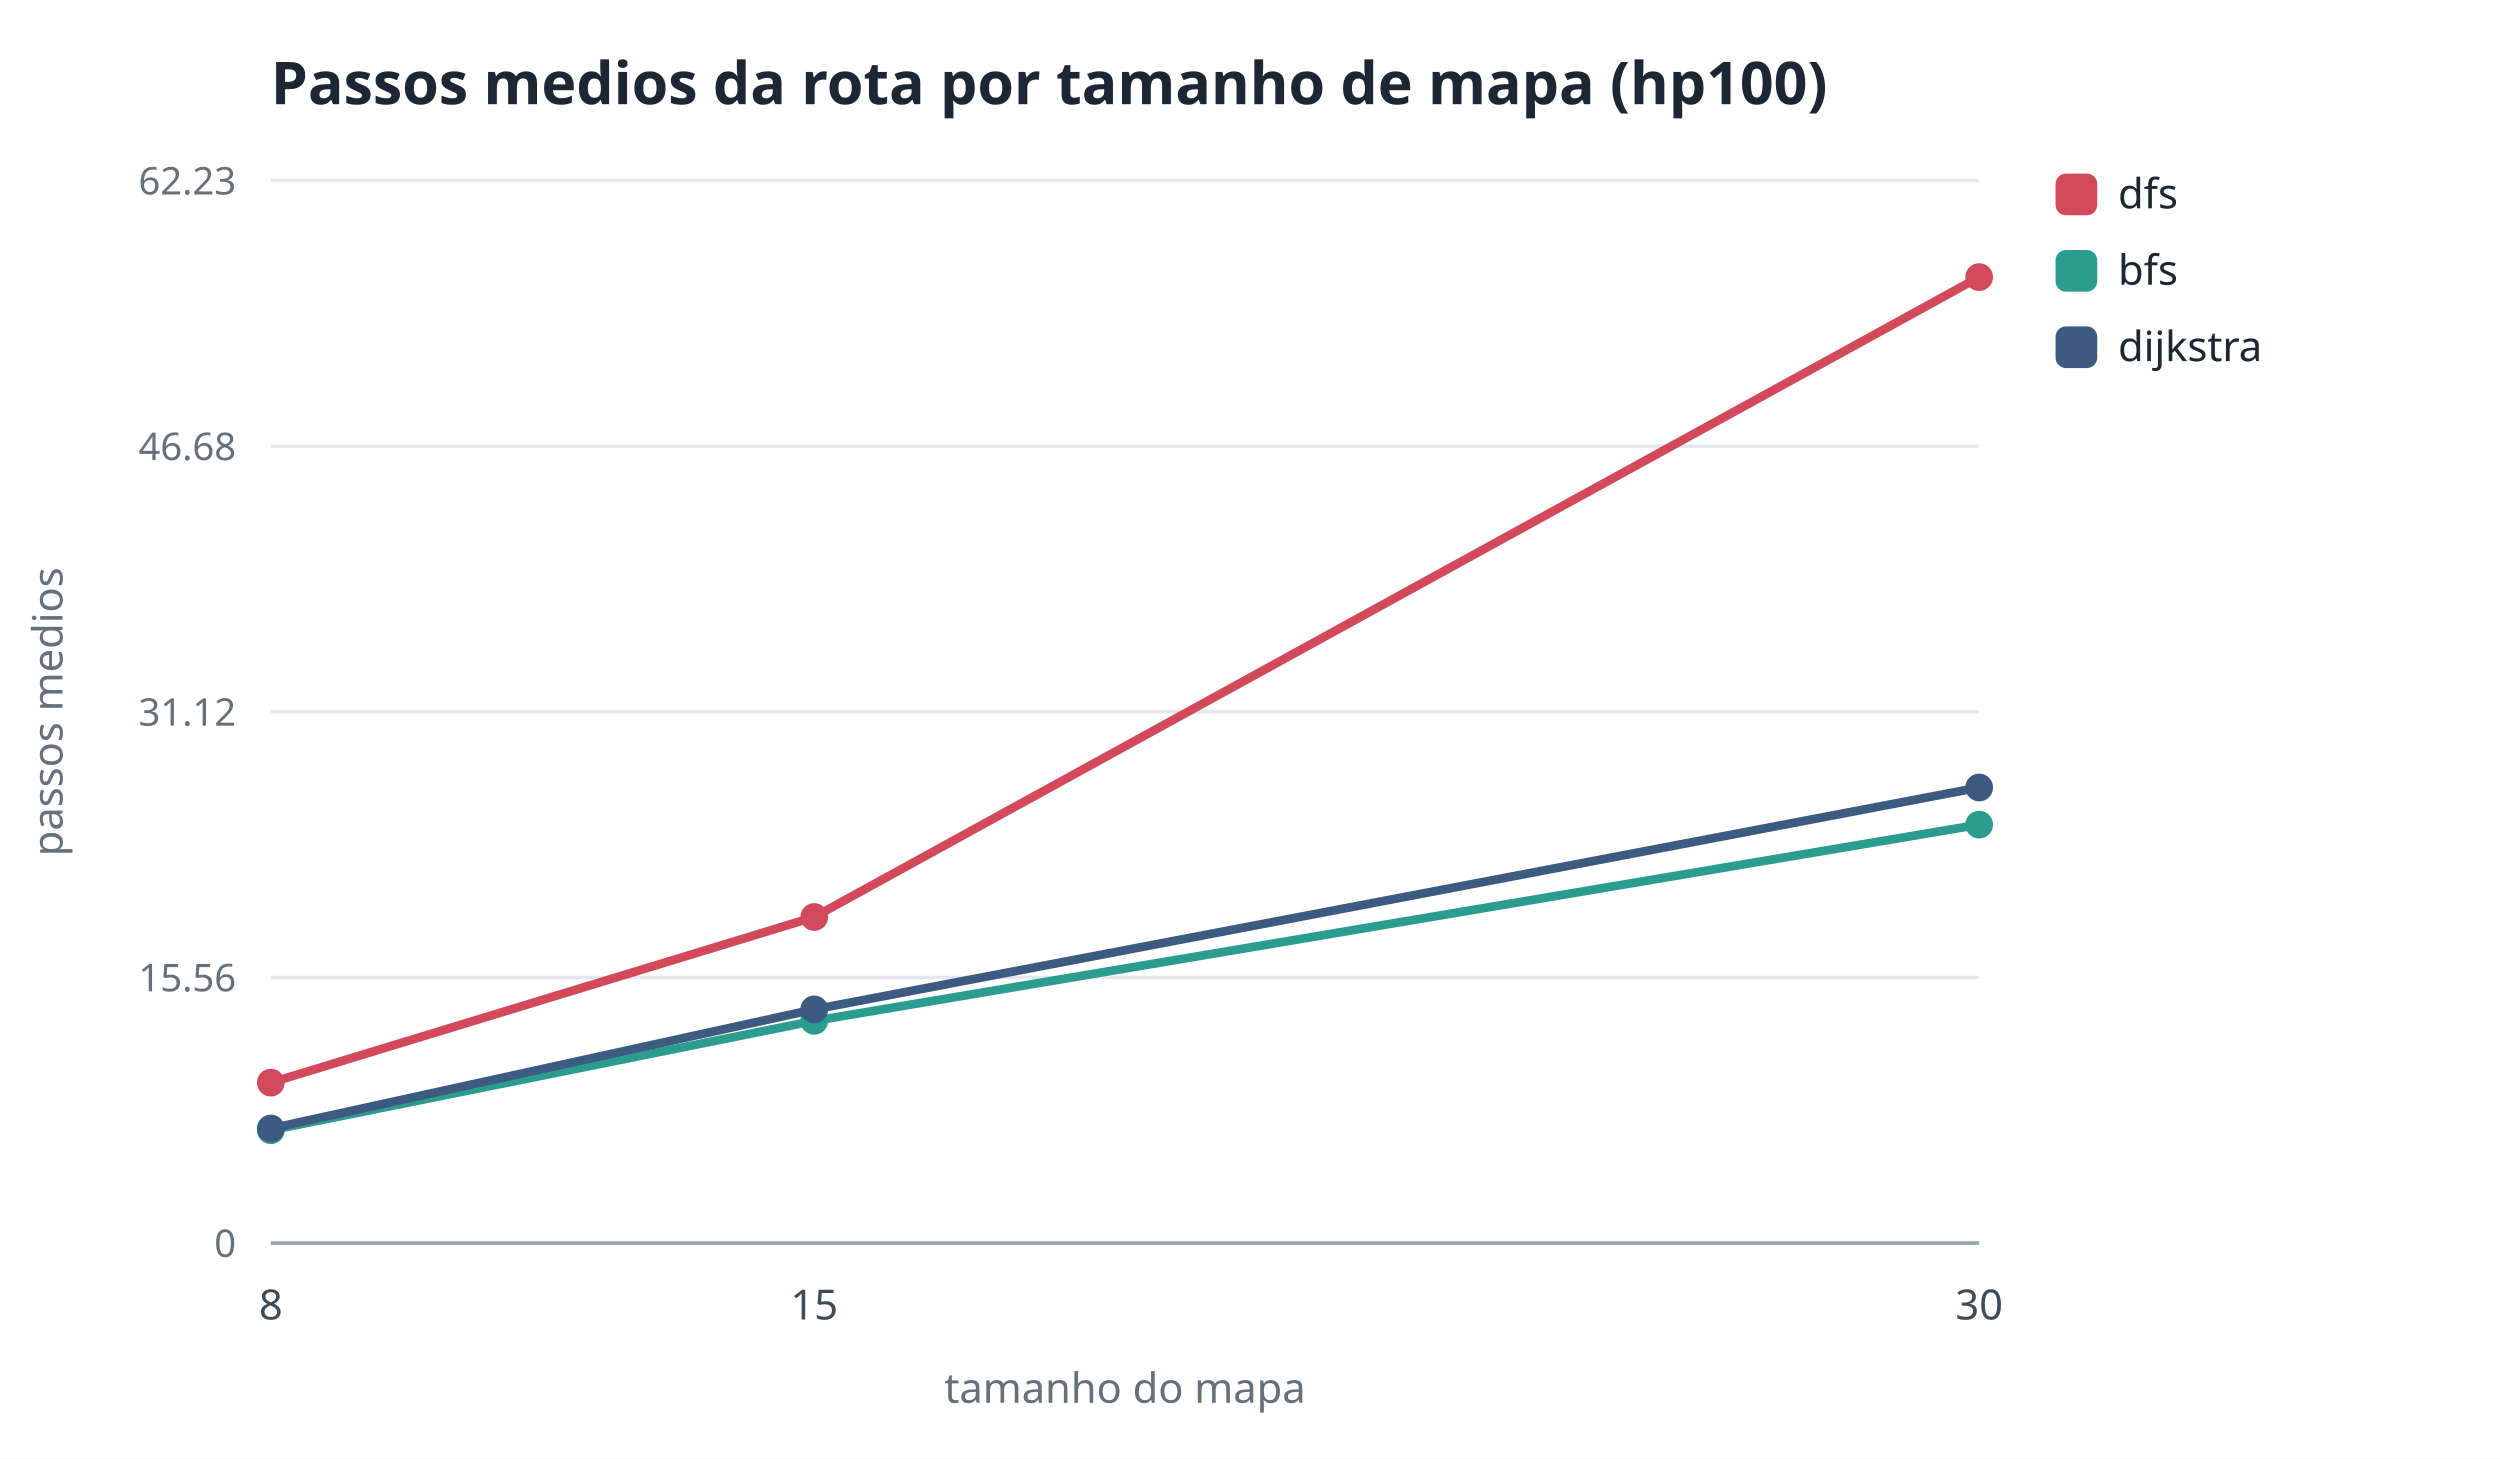
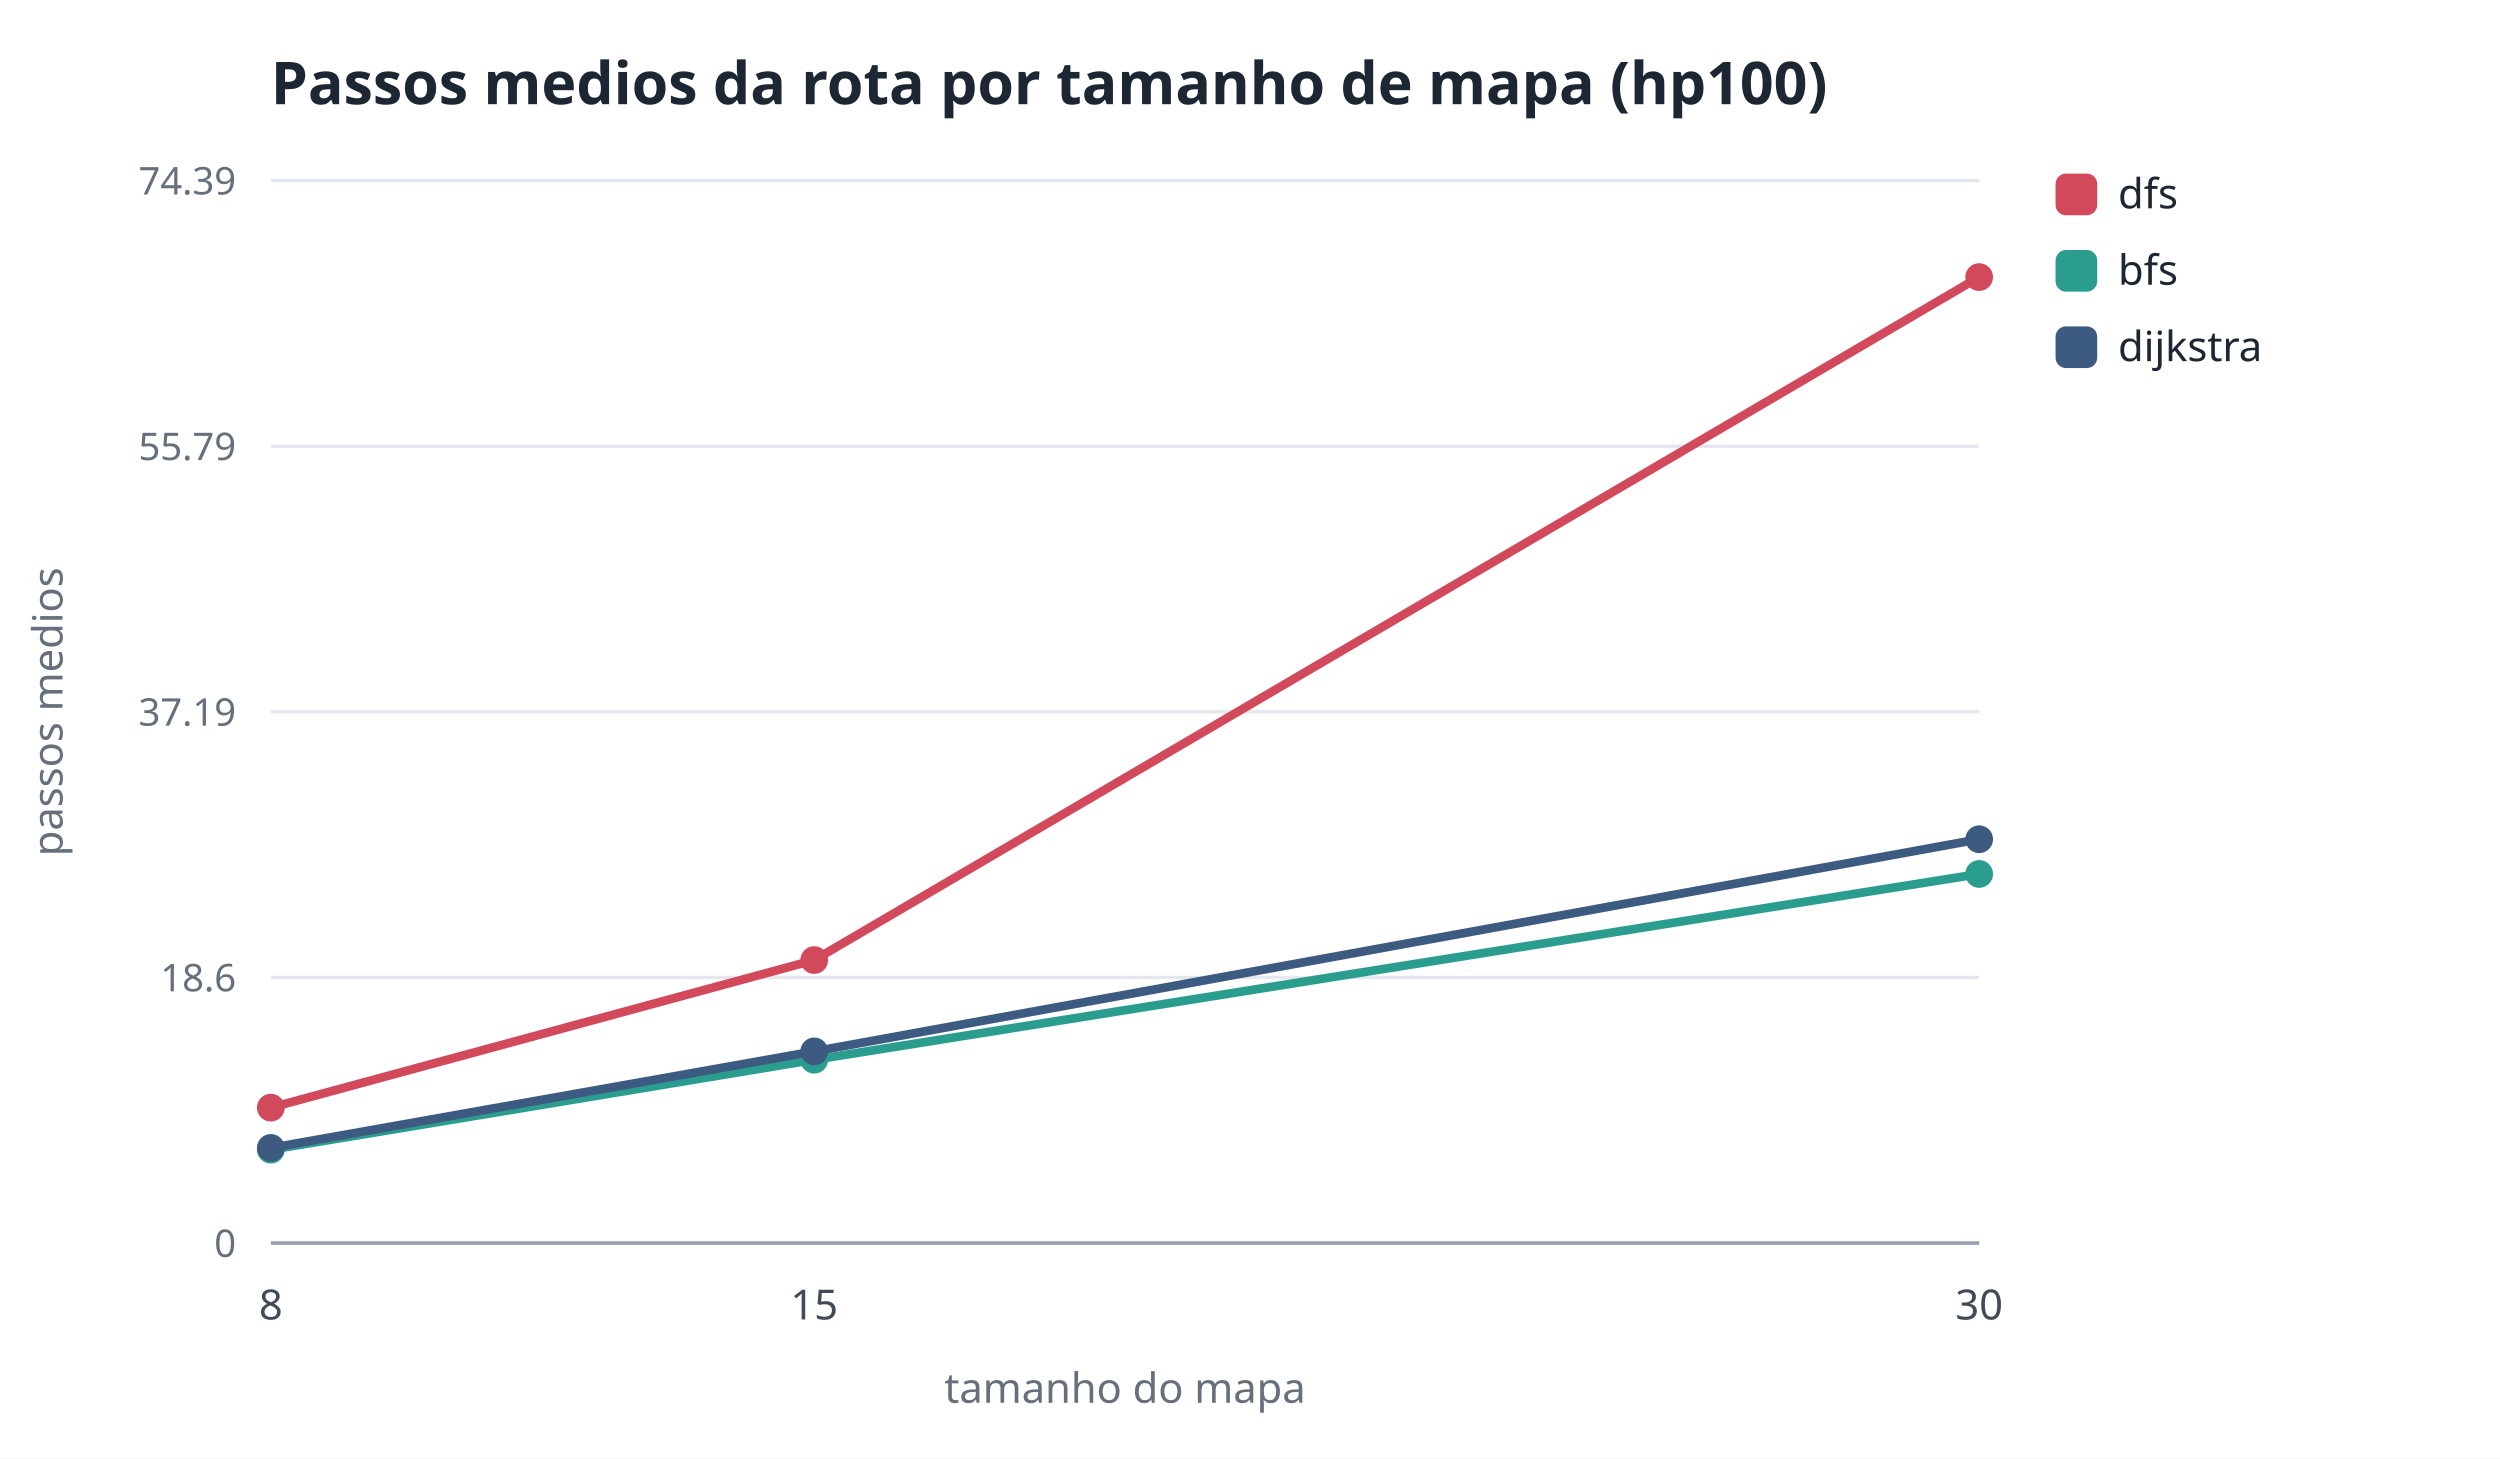
<svg xmlns="http://www.w3.org/2000/svg" width="720" height="420" viewBox="0 0 720 420" font-family="system-ui, sans-serif">
  <rect width="720" height="420" fill="#ffffff" />
  <text x="78" y="30" font-size="17" font-weight="600" fill="#1d2733">Passos medios da rota por tamanho de mapa (hp100)</text>
  <line x1="78" y1="358.0" x2="570" y2="358.0" stroke="#e4e8ee" stroke-width="1" />
  <text x="68" y="362.0" font-size="11" text-anchor="end" fill="#66707c">0</text>
  <line x1="78" y1="281.5" x2="570" y2="281.5" stroke="#e4e8ee" stroke-width="1" />
-   <text x="68" y="285.5" font-size="11" text-anchor="end" fill="#66707c">15.56</text>
+   <text x="68" y="285.5" font-size="11" text-anchor="end" fill="#66707c">18.6</text>
  <line x1="78" y1="205.0" x2="570" y2="205.0" stroke="#e4e8ee" stroke-width="1" />
-   <text x="68" y="209.0" font-size="11" text-anchor="end" fill="#66707c">31.12</text>
+   <text x="68" y="209.0" font-size="11" text-anchor="end" fill="#66707c">37.19</text>
  <line x1="78" y1="128.5" x2="570" y2="128.5" stroke="#e4e8ee" stroke-width="1" />
-   <text x="68" y="132.5" font-size="11" text-anchor="end" fill="#66707c">46.68</text>
+   <text x="68" y="132.5" font-size="11" text-anchor="end" fill="#66707c">55.79</text>
  <line x1="78" y1="52.0" x2="570" y2="52.0" stroke="#e4e8ee" stroke-width="1" />
-   <text x="68" y="56.0" font-size="11" text-anchor="end" fill="#66707c">62.23</text>
+   <text x="68" y="56.0" font-size="11" text-anchor="end" fill="#66707c">74.39</text>
  <line x1="78" y1="358" x2="570" y2="358" stroke="#96a0ac" stroke-width="1" />
  <text x="78.0" y="380" font-size="12" text-anchor="middle" fill="#414b57">8</text>
  <text x="234.5" y="380" font-size="12" text-anchor="middle" fill="#414b57">15</text>
  <text x="570.0" y="380" font-size="12" text-anchor="middle" fill="#414b57">30</text>
  <text x="324" y="404" font-size="12" text-anchor="middle" fill="#66707c">tamanho do mapa</text>
  <text x="18" y="205" font-size="12" fill="#66707c" text-anchor="middle" transform="rotate(-90 18 205)">passos medios</text>
-   <polyline points="78.0,311.8 234.5,264.1 570.0,79.8" fill="none" stroke="#d1495b" stroke-width="2.5" stroke-linejoin="round" stroke-linecap="round" />
-   <circle cx="78.0" cy="311.8" r="4" fill="#d1495b" />
-   <circle cx="234.5" cy="264.1" r="4" fill="#d1495b" />
+   <polyline points="78.0,319.0 234.5,276.5 570.0,79.8" fill="none" stroke="#d1495b" stroke-width="2.5" stroke-linejoin="round" stroke-linecap="round" />
+   <circle cx="78.0" cy="319.0" r="4" fill="#d1495b" />
+   <circle cx="234.5" cy="276.5" r="4" fill="#d1495b" />
  <circle cx="570.0" cy="79.8" r="4" fill="#d1495b" />
  <rect x="592" y="50" width="12" height="12" rx="3" fill="#d1495b" />
  <text x="610" y="60" font-size="12" fill="#1d2733">dfs</text>
-   <polyline points="78.0,325.5 234.5,294.0 570.0,237.5" fill="none" stroke="#2a9d8f" stroke-width="2.5" stroke-linejoin="round" stroke-linecap="round" />
-   <circle cx="78.0" cy="325.5" r="4" fill="#2a9d8f" />
-   <circle cx="234.5" cy="294.0" r="4" fill="#2a9d8f" />
-   <circle cx="570.0" cy="237.5" r="4" fill="#2a9d8f" />
+   <polyline points="78.0,331.1 234.5,305.2 570.0,251.7" fill="none" stroke="#2a9d8f" stroke-width="2.5" stroke-linejoin="round" stroke-linecap="round" />
+   <circle cx="78.0" cy="331.1" r="4" fill="#2a9d8f" />
+   <circle cx="234.5" cy="305.2" r="4" fill="#2a9d8f" />
+   <circle cx="570.0" cy="251.7" r="4" fill="#2a9d8f" />
  <rect x="592" y="72" width="12" height="12" rx="3" fill="#2a9d8f" />
  <text x="610" y="82" font-size="12" fill="#1d2733">bfs</text>
-   <polyline points="78.0,325.0 234.5,290.7 570.0,226.8" fill="none" stroke="#3d5a80" stroke-width="2.5" stroke-linejoin="round" stroke-linecap="round" />
-   <circle cx="78.0" cy="325.0" r="4" fill="#3d5a80" />
-   <circle cx="234.5" cy="290.7" r="4" fill="#3d5a80" />
-   <circle cx="570.0" cy="226.8" r="4" fill="#3d5a80" />
+   <polyline points="78.0,330.6 234.5,302.8 570.0,241.7" fill="none" stroke="#3d5a80" stroke-width="2.5" stroke-linejoin="round" stroke-linecap="round" />
+   <circle cx="78.0" cy="330.6" r="4" fill="#3d5a80" />
+   <circle cx="234.5" cy="302.8" r="4" fill="#3d5a80" />
+   <circle cx="570.0" cy="241.7" r="4" fill="#3d5a80" />
  <rect x="592" y="94" width="12" height="12" rx="3" fill="#3d5a80" />
  <text x="610" y="104" font-size="12" fill="#1d2733">dijkstra</text>
</svg>
